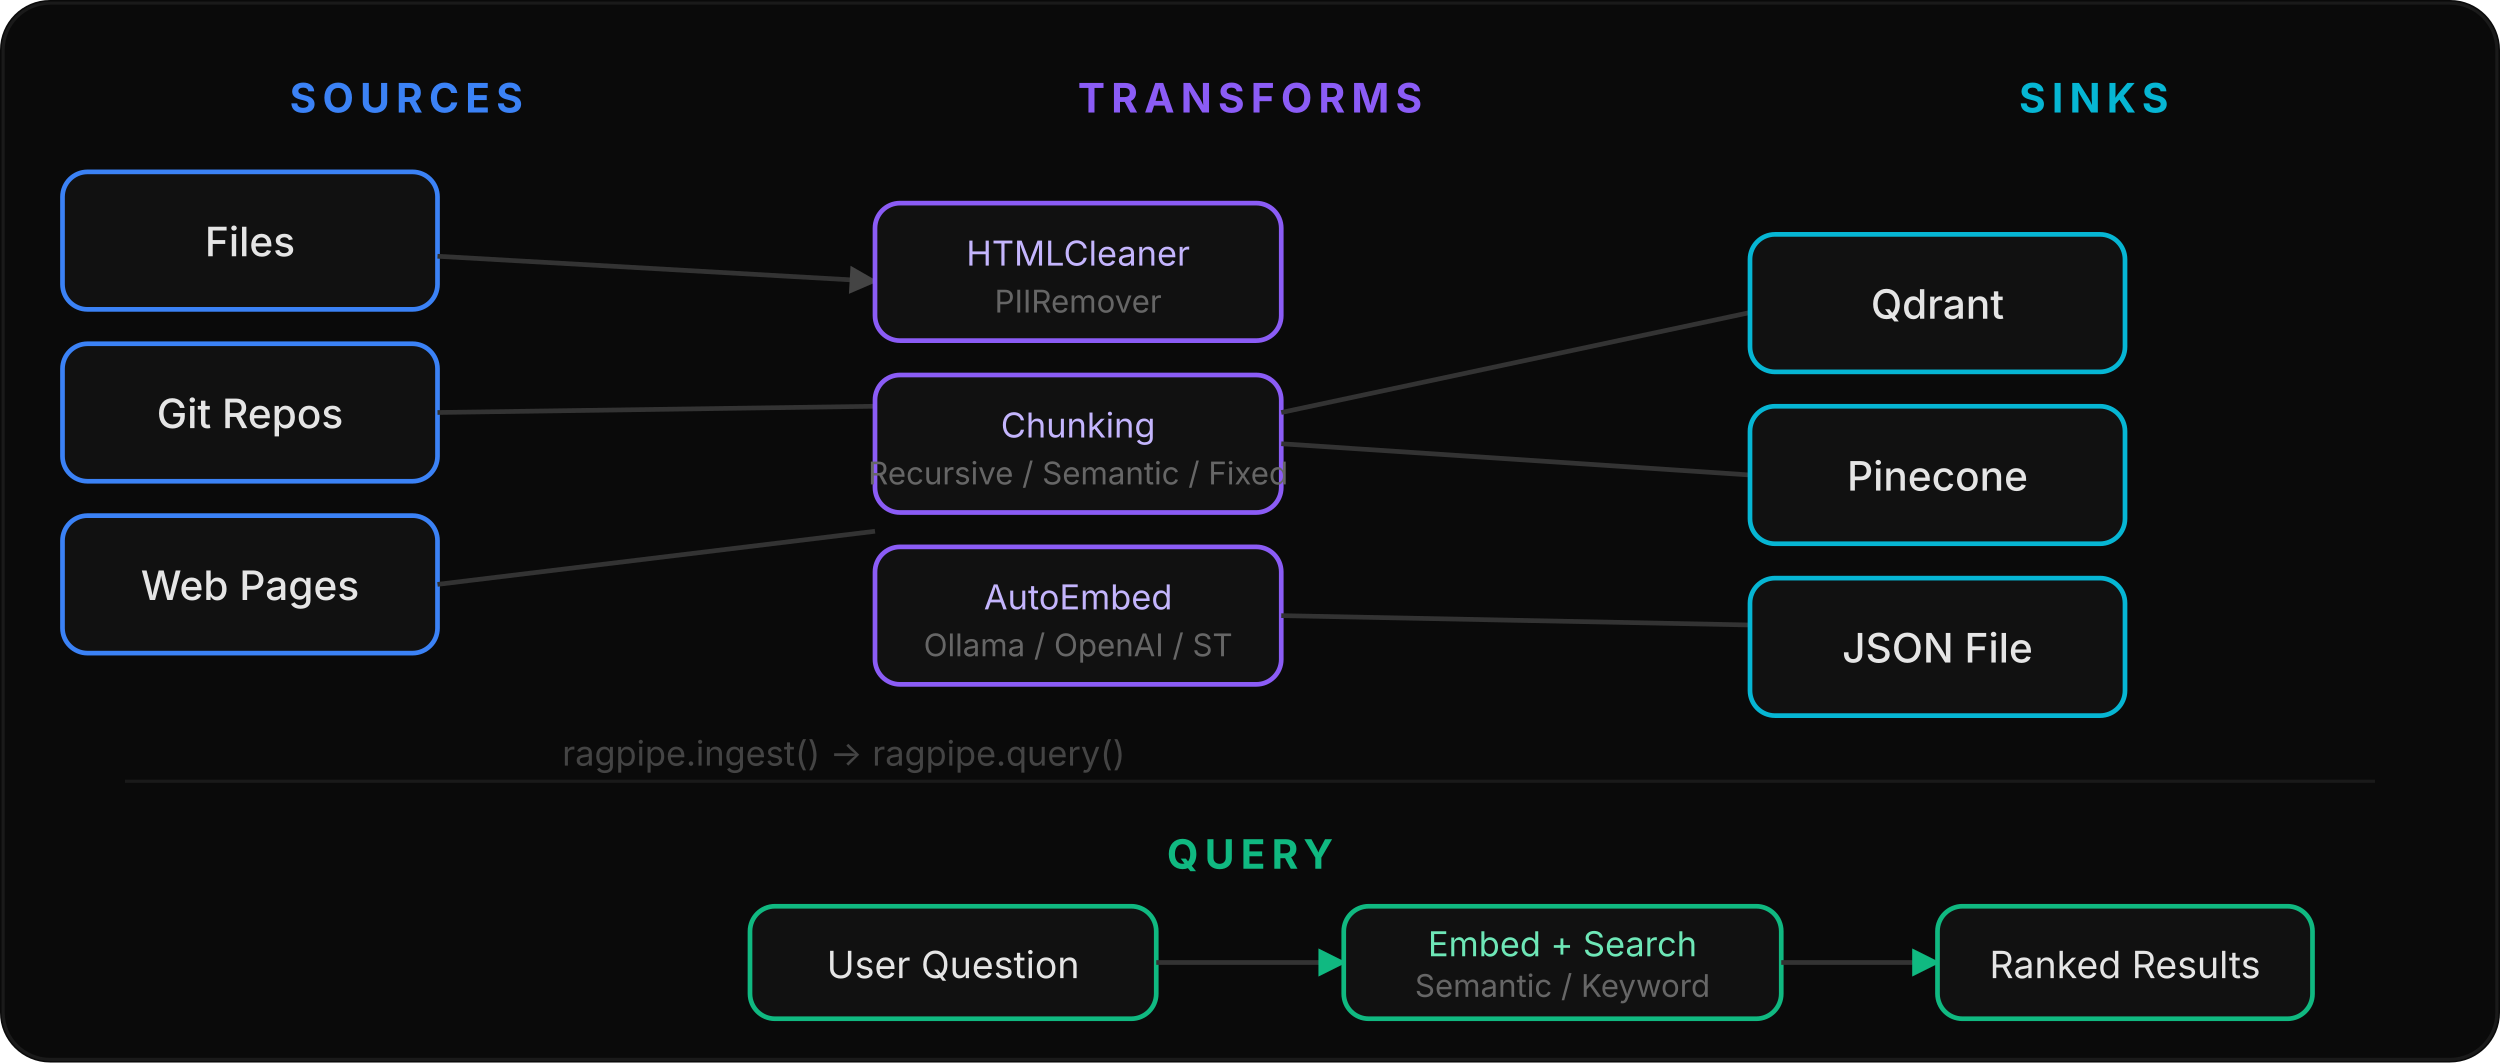
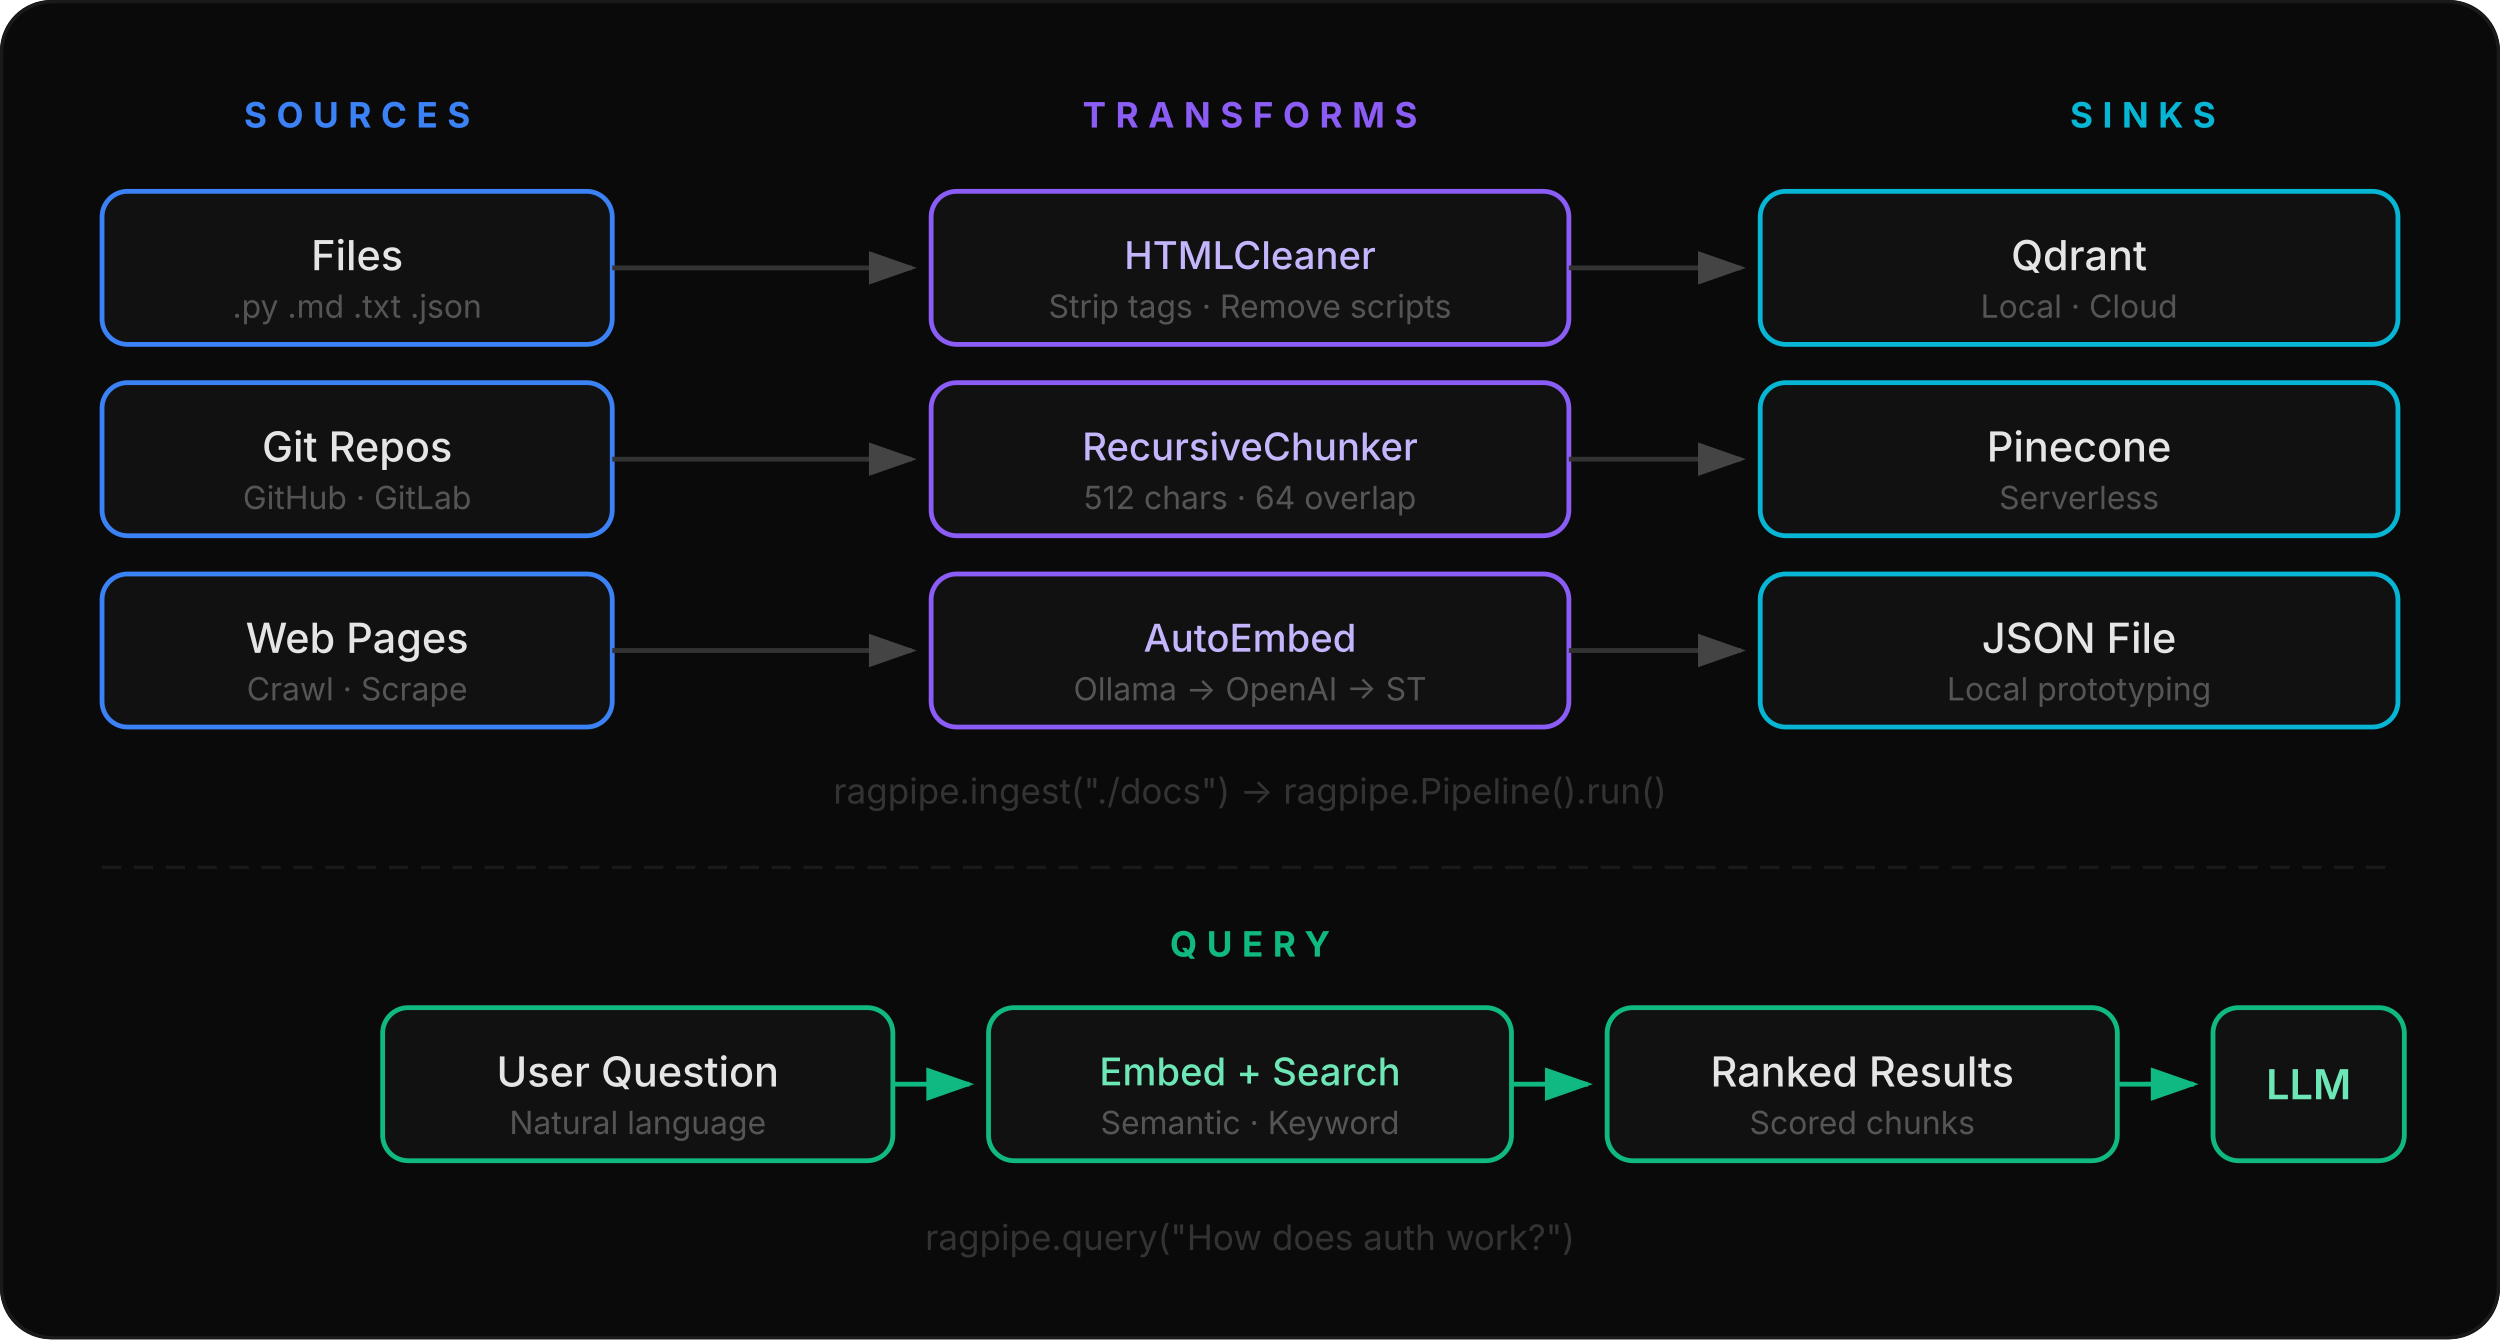
- <svg xmlns="http://www.w3.org/2000/svg" viewBox="0 0 800 340" font-family="system-ui, -apple-system, sans-serif">
+ <svg xmlns="http://www.w3.org/2000/svg" viewBox="0 0 784 420" font-family="system-ui, -apple-system, sans-serif">
  <defs>
-     <linearGradient id="src" x1="0%" y1="0%" x2="100%" y2="100%">
-       <stop offset="0%" style="stop-color:#3b82f6" />
-       <stop offset="100%" style="stop-color:#2563eb" />
-     </linearGradient>
-     <linearGradient id="tfm" x1="0%" y1="0%" x2="100%" y2="100%">
-       <stop offset="0%" style="stop-color:#8b5cf6" />
-       <stop offset="100%" style="stop-color:#7c3aed" />
-     </linearGradient>
-     <linearGradient id="snk" x1="0%" y1="0%" x2="100%" y2="100%">
-       <stop offset="0%" style="stop-color:#06b6d4" />
-       <stop offset="100%" style="stop-color:#0891b2" />
-     </linearGradient>
-     <linearGradient id="qry" x1="0%" y1="0%" x2="100%" y2="100%">
-       <stop offset="0%" style="stop-color:#10b981" />
-       <stop offset="100%" style="stop-color:#059669" />
-     </linearGradient>
+     <marker id="arrow" markerWidth="10" markerHeight="7" refX="9" refY="3.5" orient="auto">
+       <polygon points="0 0, 10 3.5, 0 7" fill="#444" />
+     </marker>
+     <marker id="arrow-green" markerWidth="10" markerHeight="7" refX="9" refY="3.5" orient="auto">
+       <polygon points="0 0, 10 3.5, 0 7" fill="#10b981" />
+     </marker>
  </defs>
-   <rect width="800" height="340" rx="16" fill="#0a0a0a" />
-   <rect x="1" y="1" width="798" height="338" rx="15" fill="none" stroke="#1a1a1a" stroke-width="1" />
-   <text x="130" y="36" text-anchor="middle" fill="#3b82f6" font-size="13" font-weight="700" letter-spacing="2">SOURCES</text>
-   <text x="400" y="36" text-anchor="middle" fill="#8b5cf6" font-size="13" font-weight="700" letter-spacing="2">TRANSFORMS</text>
-   <text x="670" y="36" text-anchor="middle" fill="#06b6d4" font-size="13" font-weight="700" letter-spacing="2">SINKS</text>
-   <rect x="20" y="55" width="120" height="44" rx="8" fill="#111" stroke="#3b82f6" stroke-width="1.5" />
-   <text x="80" y="82" text-anchor="middle" fill="#e5e5e5" font-size="13" font-weight="500">Files</text>
-   <rect x="20" y="110" width="120" height="44" rx="8" fill="#111" stroke="#3b82f6" stroke-width="1.5" />
-   <text x="80" y="137" text-anchor="middle" fill="#e5e5e5" font-size="13" font-weight="500">Git Repos</text>
-   <rect x="20" y="165" width="120" height="44" rx="8" fill="#111" stroke="#3b82f6" stroke-width="1.5" />
-   <text x="80" y="192" text-anchor="middle" fill="#e5e5e5" font-size="13" font-weight="500">Web Pages</text>
-   <line x1="140" y1="82" x2="280" y2="90" stroke="#333" stroke-width="1.5" marker-end="url(#arrow)" />
-   <line x1="140" y1="132" x2="280" y2="130" stroke="#333" stroke-width="1.5" />
-   <line x1="140" y1="187" x2="280" y2="170" stroke="#333" stroke-width="1.5" />
-   <marker id="arrow" viewBox="0 0 10 10" refX="9" refY="5" markerWidth="6" markerHeight="6" orient="auto">
-     <path d="M 0 0 L 10 5 L 0 10 z" fill="#444" />
-   </marker>
-   <rect x="280" y="65" width="130" height="44" rx="8" fill="#111" stroke="#8b5cf6" stroke-width="1.5" />
-   <text x="345" y="85" text-anchor="middle" fill="#c4b5fd" font-size="11">HTMLCleaner</text>
-   <text x="345" y="100" text-anchor="middle" fill="#666" font-size="10">PIIRemover</text>
-   <rect x="280" y="120" width="130" height="44" rx="8" fill="#111" stroke="#8b5cf6" stroke-width="1.5" />
-   <text x="345" y="140" text-anchor="middle" fill="#c4b5fd" font-size="11">Chunking</text>
-   <text x="345" y="155" text-anchor="middle" fill="#666" font-size="10">Recursive / Semantic / Fixed</text>
-   <rect x="280" y="175" width="130" height="44" rx="8" fill="#111" stroke="#8b5cf6" stroke-width="1.5" />
-   <text x="345" y="195" text-anchor="middle" fill="#c4b5fd" font-size="11">AutoEmbed</text>
-   <text x="345" y="210" text-anchor="middle" fill="#666" font-size="10">Ollama / OpenAI / ST</text>
-   <line x1="410" y1="132" x2="560" y2="100" stroke="#333" stroke-width="1.5" />
-   <line x1="410" y1="142" x2="560" y2="152" stroke="#333" stroke-width="1.5" />
-   <line x1="410" y1="197" x2="560" y2="200" stroke="#333" stroke-width="1.5" />
-   <rect x="560" y="75" width="120" height="44" rx="8" fill="#111" stroke="#06b6d4" stroke-width="1.5" />
-   <text x="620" y="102" text-anchor="middle" fill="#e5e5e5" font-size="13" font-weight="500">Qdrant</text>
-   <rect x="560" y="130" width="120" height="44" rx="8" fill="#111" stroke="#06b6d4" stroke-width="1.5" />
-   <text x="620" y="157" text-anchor="middle" fill="#e5e5e5" font-size="13" font-weight="500">Pinecone</text>
-   <rect x="560" y="185" width="120" height="44" rx="8" fill="#111" stroke="#06b6d4" stroke-width="1.5" />
-   <text x="620" y="212" text-anchor="middle" fill="#e5e5e5" font-size="13" font-weight="500">JSON File</text>
-   <line x1="40" y1="250" x2="760" y2="250" stroke="#1a1a1a" stroke-width="1" />
-   <text x="400" y="278" text-anchor="middle" fill="#10b981" font-size="13" font-weight="700" letter-spacing="2">QUERY</text>
-   <rect x="240" y="290" width="130" height="36" rx="8" fill="#111" stroke="#10b981" stroke-width="1.5" />
-   <text x="305" y="313" text-anchor="middle" fill="#e5e5e5" font-size="12">User Question</text>
-   <line x1="370" y1="308" x2="430" y2="308" stroke="#333" stroke-width="1.5" marker-end="url(#arrow2)" />
-   <marker id="arrow2" viewBox="0 0 10 10" refX="9" refY="5" markerWidth="6" markerHeight="6" orient="auto">
-     <path d="M 0 0 L 10 5 L 0 10 z" fill="#10b981" />
-   </marker>
-   <rect x="430" y="290" width="140" height="36" rx="8" fill="#111" stroke="#10b981" stroke-width="1.5" />
-   <text x="500" y="306" text-anchor="middle" fill="#6ee7b7" font-size="11">Embed + Search</text>
-   <text x="500" y="319" text-anchor="middle" fill="#666" font-size="10">Semantic / Keyword</text>
-   <line x1="570" y1="308" x2="620" y2="308" stroke="#333" stroke-width="1.5" marker-end="url(#arrow2)" />
-   <rect x="620" y="290" width="120" height="36" rx="8" fill="#111" stroke="#10b981" stroke-width="1.5" />
-   <text x="680" y="313" text-anchor="middle" fill="#e5e5e5" font-size="12">Ranked Results</text>
-   <rect x="150" y="230" width="240" height="1" fill="none" />
-   <text x="270" y="245" text-anchor="middle" fill="#444" font-size="11">ragpipe.ingest()  →  ragpipe.query()</text>
+   <rect width="784" height="420" rx="16" fill="#0a0a0a" />
+   <rect x="0.5" y="0.5" width="783" height="419" rx="16" fill="none" stroke="#1a1a1a" stroke-width="1" />
+   <text x="112" y="40" text-anchor="middle" fill="#3b82f6" font-size="11" font-weight="700" letter-spacing="3">SOURCES</text>
+   <text x="392" y="40" text-anchor="middle" fill="#8b5cf6" font-size="11" font-weight="700" letter-spacing="3">TRANSFORMS</text>
+   <text x="672" y="40" text-anchor="middle" fill="#06b6d4" font-size="11" font-weight="700" letter-spacing="3">SINKS</text>
+   <rect x="32" y="60" width="160" height="48" rx="8" fill="#111" stroke="#3b82f6" stroke-width="1.5" />
+   <text x="112" y="80" text-anchor="middle" dominant-baseline="central" fill="#e5e5e5" font-size="13" font-weight="500">Files</text>
+   <text x="112" y="96" text-anchor="middle" dominant-baseline="central" fill="#555" font-size="10">.py .md .txt .json</text>
+   <rect x="32" y="120" width="160" height="48" rx="8" fill="#111" stroke="#3b82f6" stroke-width="1.5" />
+   <text x="112" y="140" text-anchor="middle" dominant-baseline="central" fill="#e5e5e5" font-size="13" font-weight="500">Git Repos</text>
+   <text x="112" y="156" text-anchor="middle" dominant-baseline="central" fill="#555" font-size="10">GitHub · GitLab</text>
+   <rect x="32" y="180" width="160" height="48" rx="8" fill="#111" stroke="#3b82f6" stroke-width="1.5" />
+   <text x="112" y="200" text-anchor="middle" dominant-baseline="central" fill="#e5e5e5" font-size="13" font-weight="500">Web Pages</text>
+   <text x="112" y="216" text-anchor="middle" dominant-baseline="central" fill="#555" font-size="10">Crawl · Scrape</text>
+   <line x1="192" y1="84" x2="286" y2="84" stroke="#333" stroke-width="1.5" marker-end="url(#arrow)" />
+   <line x1="192" y1="144" x2="286" y2="144" stroke="#333" stroke-width="1.5" marker-end="url(#arrow)" />
+   <line x1="192" y1="204" x2="286" y2="204" stroke="#333" stroke-width="1.5" marker-end="url(#arrow)" />
+   <rect x="292" y="60" width="200" height="48" rx="8" fill="#111" stroke="#8b5cf6" stroke-width="1.5" />
+   <text x="392" y="80" text-anchor="middle" dominant-baseline="central" fill="#c4b5fd" font-size="12" font-weight="500">HTMLCleaner</text>
+   <text x="392" y="96" text-anchor="middle" dominant-baseline="central" fill="#555" font-size="10">Strip tags · Remove scripts</text>
+   <rect x="292" y="120" width="200" height="48" rx="8" fill="#111" stroke="#8b5cf6" stroke-width="1.5" />
+   <text x="392" y="140" text-anchor="middle" dominant-baseline="central" fill="#c4b5fd" font-size="12" font-weight="500">RecursiveChunker</text>
+   <text x="392" y="156" text-anchor="middle" dominant-baseline="central" fill="#555" font-size="10">512 chars · 64 overlap</text>
+   <rect x="292" y="180" width="200" height="48" rx="8" fill="#111" stroke="#8b5cf6" stroke-width="1.5" />
+   <text x="392" y="200" text-anchor="middle" dominant-baseline="central" fill="#c4b5fd" font-size="12" font-weight="500">AutoEmbed</text>
+   <text x="392" y="216" text-anchor="middle" dominant-baseline="central" fill="#555" font-size="10">Ollama → OpenAI → ST</text>
+   <line x1="492" y1="84" x2="546" y2="84" stroke="#333" stroke-width="1.5" marker-end="url(#arrow)" />
+   <line x1="492" y1="144" x2="546" y2="144" stroke="#333" stroke-width="1.5" marker-end="url(#arrow)" />
+   <line x1="492" y1="204" x2="546" y2="204" stroke="#333" stroke-width="1.5" marker-end="url(#arrow)" />
+   <rect x="552" y="60" width="200" height="48" rx="8" fill="#111" stroke="#06b6d4" stroke-width="1.5" />
+   <text x="652" y="80" text-anchor="middle" dominant-baseline="central" fill="#e5e5e5" font-size="13" font-weight="500">Qdrant</text>
+   <text x="652" y="96" text-anchor="middle" dominant-baseline="central" fill="#555" font-size="10">Local · Cloud</text>
+   <rect x="552" y="120" width="200" height="48" rx="8" fill="#111" stroke="#06b6d4" stroke-width="1.5" />
+   <text x="652" y="140" text-anchor="middle" dominant-baseline="central" fill="#e5e5e5" font-size="13" font-weight="500">Pinecone</text>
+   <text x="652" y="156" text-anchor="middle" dominant-baseline="central" fill="#555" font-size="10">Serverless</text>
+   <rect x="552" y="180" width="200" height="48" rx="8" fill="#111" stroke="#06b6d4" stroke-width="1.5" />
+   <text x="652" y="200" text-anchor="middle" dominant-baseline="central" fill="#e5e5e5" font-size="13" font-weight="500">JSON File</text>
+   <text x="652" y="216" text-anchor="middle" dominant-baseline="central" fill="#555" font-size="10">Local prototyping</text>
+   <text x="392" y="252" text-anchor="middle" fill="#333" font-size="11">ragpipe.ingest("./docs") → ragpipe.Pipeline().run()</text>
+   <line x1="32" y1="272" x2="752" y2="272" stroke="#1a1a1a" stroke-width="1" stroke-dasharray="6 4" />
+   <text x="392" y="300" text-anchor="middle" fill="#10b981" font-size="11" font-weight="700" letter-spacing="3">QUERY</text>
+   <rect x="120" y="316" width="160" height="48" rx="8" fill="#111" stroke="#10b981" stroke-width="1.5" />
+   <text x="200" y="336" text-anchor="middle" dominant-baseline="central" fill="#e5e5e5" font-size="13" font-weight="500">User Question</text>
+   <text x="200" y="352" text-anchor="middle" dominant-baseline="central" fill="#555" font-size="10">Natural language</text>
+   <line x1="280" y1="340" x2="304" y2="340" stroke="#10b981" stroke-width="1.5" marker-end="url(#arrow-green)" />
+   <rect x="310" y="316" width="164" height="48" rx="8" fill="#111" stroke="#10b981" stroke-width="1.5" />
+   <text x="392" y="336" text-anchor="middle" dominant-baseline="central" fill="#6ee7b7" font-size="12" font-weight="500">Embed + Search</text>
+   <text x="392" y="352" text-anchor="middle" dominant-baseline="central" fill="#555" font-size="10">Semantic · Keyword</text>
+   <line x1="474" y1="340" x2="498" y2="340" stroke="#10b981" stroke-width="1.5" marker-end="url(#arrow-green)" />
+   <rect x="504" y="316" width="160" height="48" rx="8" fill="#111" stroke="#10b981" stroke-width="1.5" />
+   <text x="584" y="336" text-anchor="middle" dominant-baseline="central" fill="#e5e5e5" font-size="13" font-weight="500">Ranked Results</text>
+   <text x="584" y="352" text-anchor="middle" dominant-baseline="central" fill="#555" font-size="10">Scored chunks</text>
+   <line x1="664" y1="340" x2="688" y2="340" stroke="#10b981" stroke-width="1.5" marker-end="url(#arrow-green)" />
+   <rect x="694" y="316" width="60" height="48" rx="8" fill="#111" stroke="#10b981" stroke-width="1.5" />
+   <text x="724" y="340" text-anchor="middle" dominant-baseline="central" fill="#6ee7b7" font-size="13" font-weight="600">LLM</text>
+   <text x="392" y="392" text-anchor="middle" fill="#333" font-size="11">ragpipe.query("How does auth work?")</text>
</svg>
